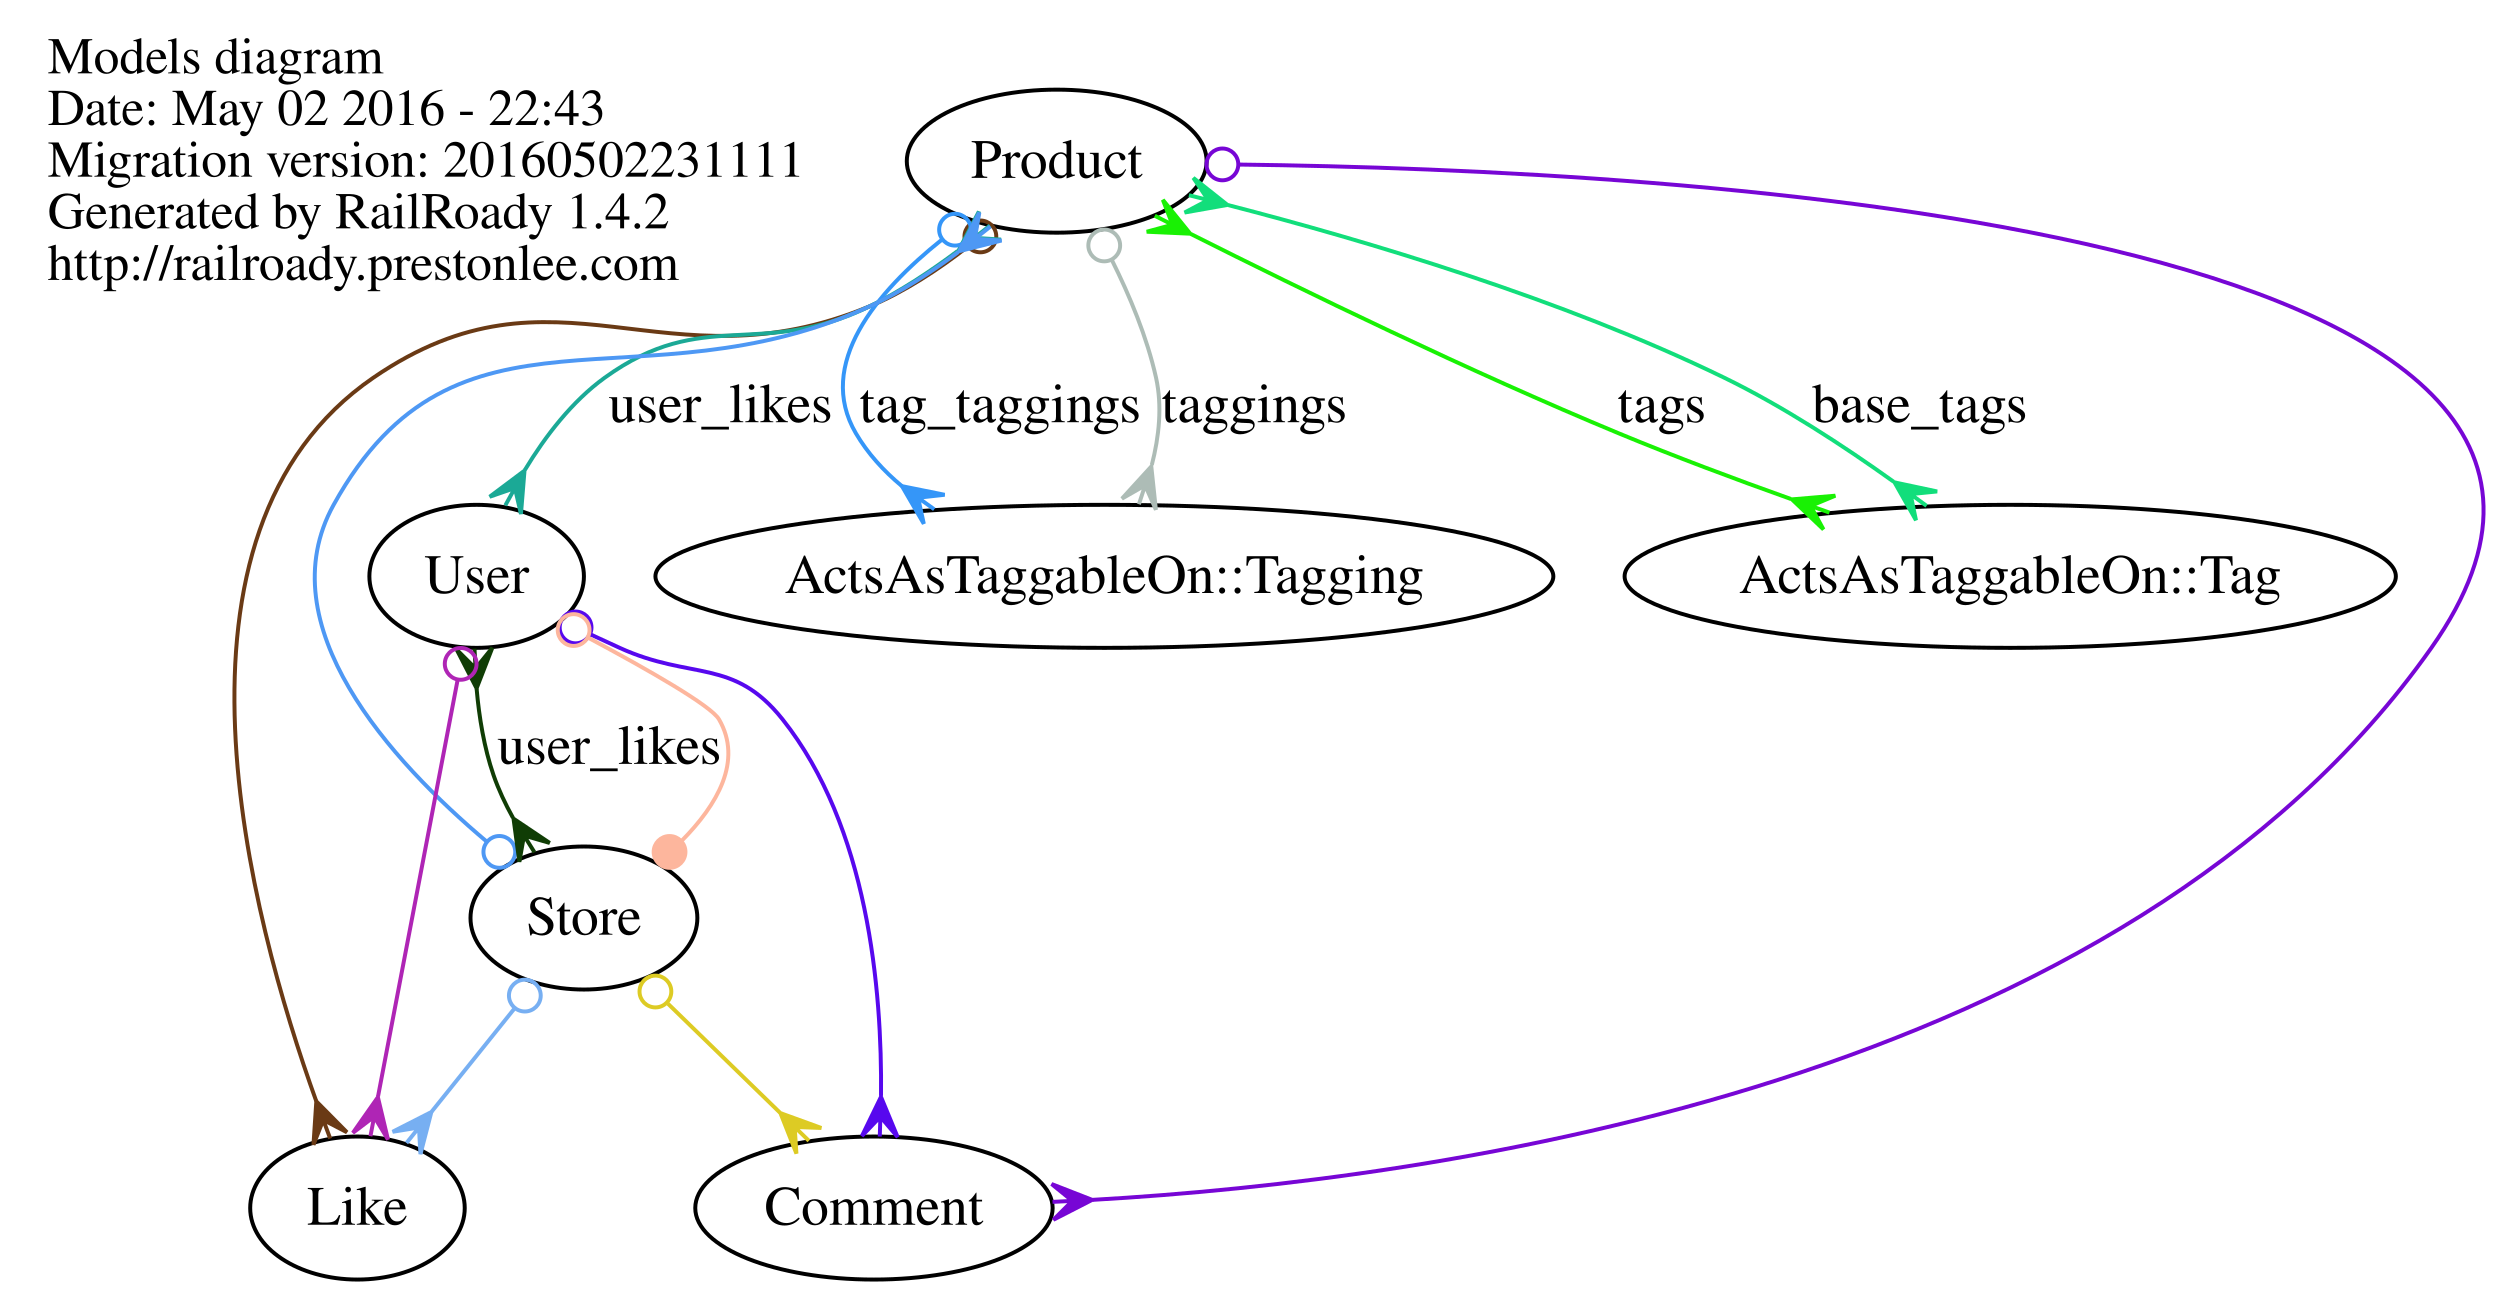
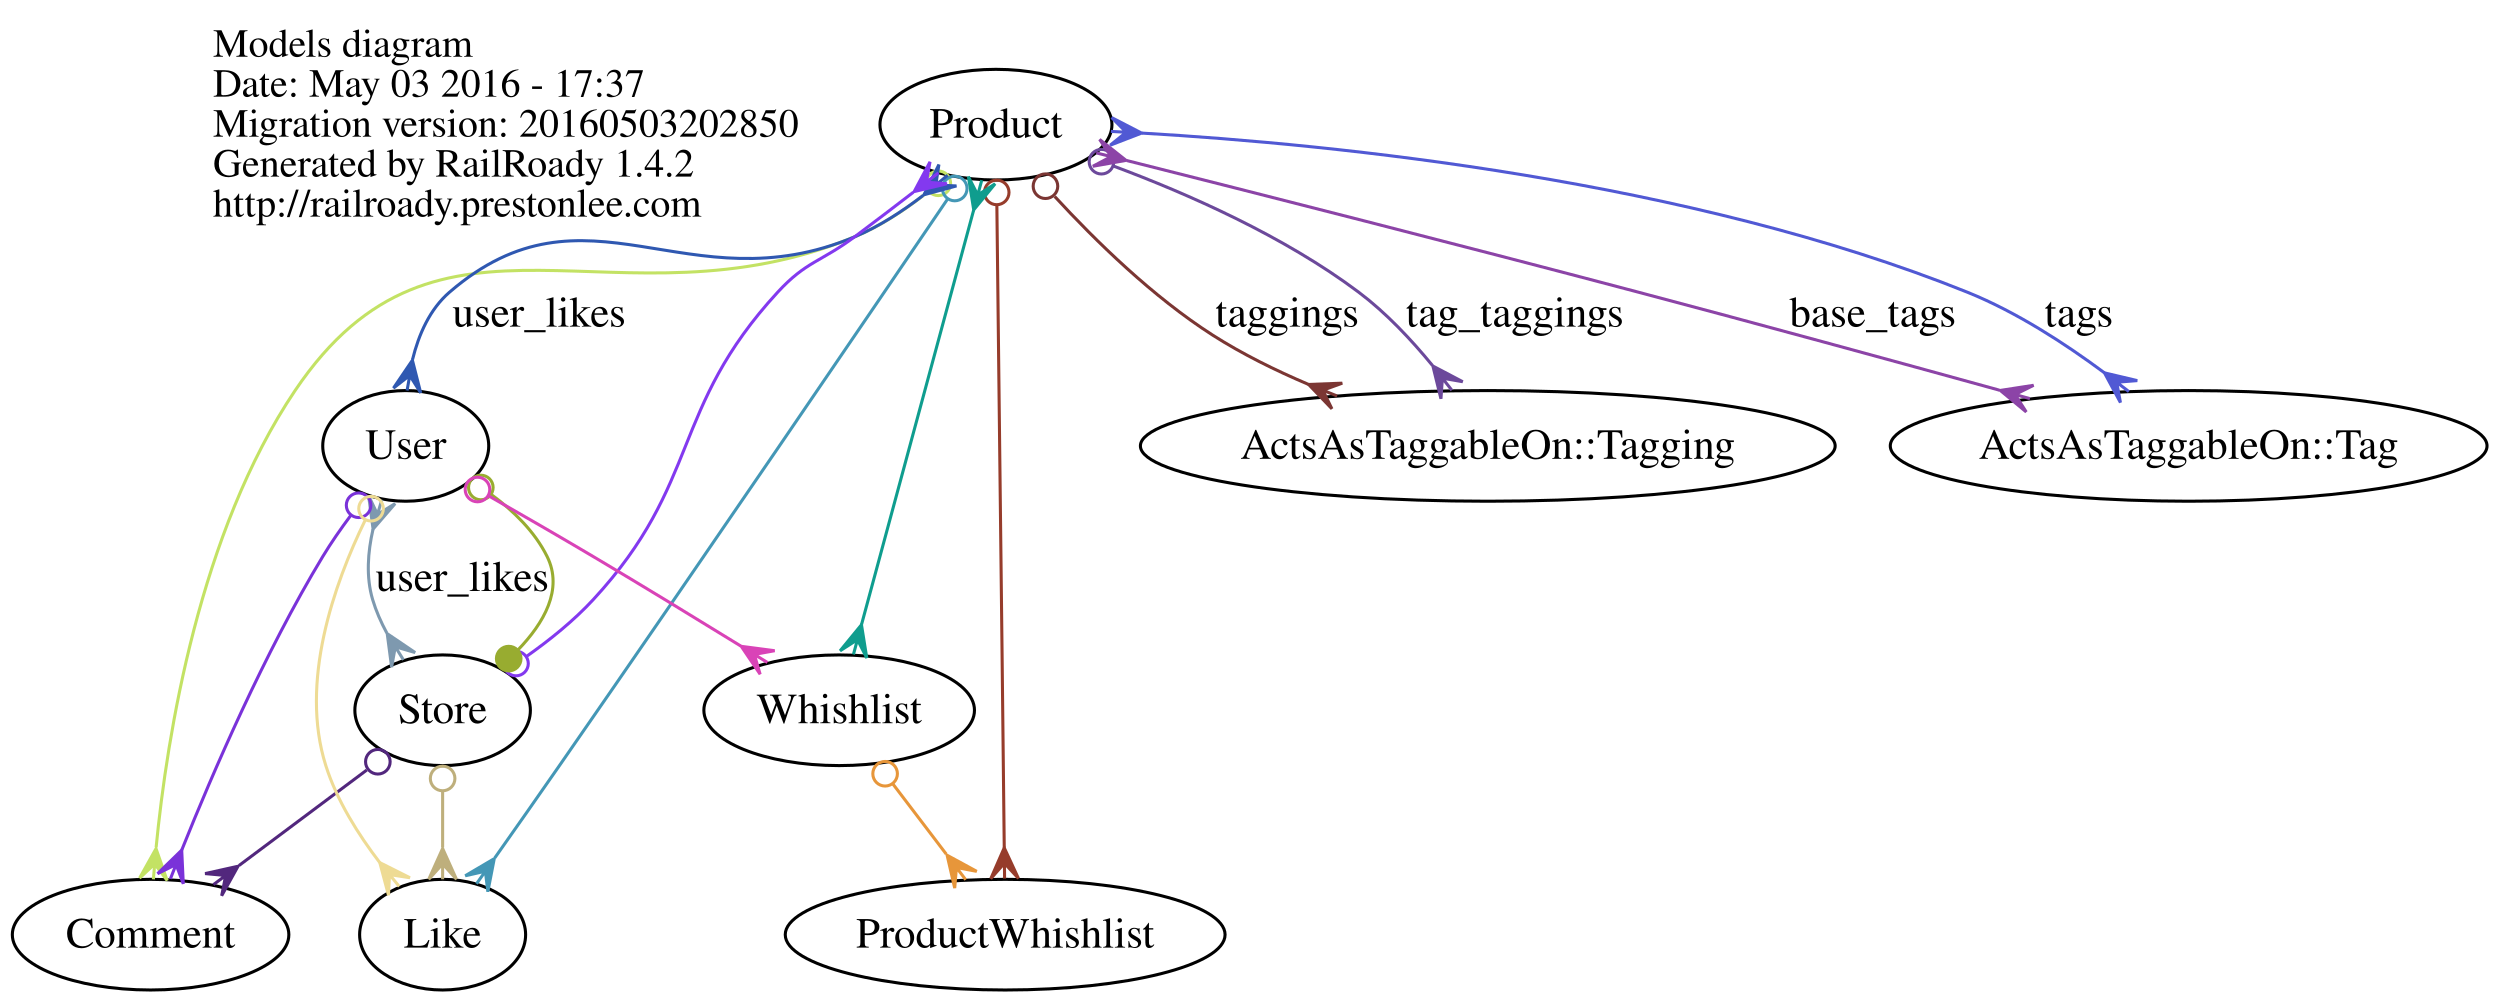
- <svg xmlns="http://www.w3.org/2000/svg" width="629pt" height="326pt" viewBox="0.00 0.00 629.25 326.00">
+ <svg xmlns="http://www.w3.org/2000/svg" width="813pt" height="326pt" viewBox="0.00 0.00 813.27 326.00">
  <g id="graph0" class="graph" transform="scale(1 1) rotate(0) translate(4 322)">
-     <polygon fill="none" stroke="none" points="-4,4 -4,-322 625.246,-322 625.246,4 -4,4" />
+     <polygon fill="none" stroke="none" points="-4,4 -4,-322 809.269,-322 809.269,4 -4,4" />
    <g id="node1" class="node">
-       <text text-anchor="start" x="8" y="-303.6" font-family="Times,serif" font-size="13.00">Models diagram</text>
-       <text text-anchor="start" x="8" y="-290.6" font-family="Times,serif" font-size="13.00">Date: May 02 2016 - 22:43</text>
-       <text text-anchor="start" x="8" y="-277.6" font-family="Times,serif" font-size="13.00">Migration version: 20160502231111</text>
-       <text text-anchor="start" x="8" y="-264.6" font-family="Times,serif" font-size="13.00">Generated by RailRoady 1.4.2</text>
-       <text text-anchor="start" x="8" y="-251.6" font-family="Times,serif" font-size="13.00">http://railroady.prestonlee.com</text>
+       <text text-anchor="start" x="65.301" y="-303.6" font-family="Times,serif" font-size="13.00">Models diagram</text>
+       <text text-anchor="start" x="65.301" y="-290.6" font-family="Times,serif" font-size="13.00">Date: May 03 2016 - 17:37</text>
+       <text text-anchor="start" x="65.301" y="-277.6" font-family="Times,serif" font-size="13.00">Migration version: 20160503202850</text>
+       <text text-anchor="start" x="65.301" y="-264.6" font-family="Times,serif" font-size="13.00">Generated by RailRoady 1.4.2</text>
+       <text text-anchor="start" x="65.301" y="-251.6" font-family="Times,serif" font-size="13.00">http://railroady.prestonlee.com</text>
    </g>
    <g id="node2" class="node">
-       <ellipse fill="none" stroke="black" cx="215.974" cy="-18" rx="44.977" ry="18" />
-       <text text-anchor="middle" x="215.974" y="-13.8" font-family="Times,serif" font-size="14.00">Comment</text>
+       <ellipse fill="none" stroke="black" cx="44.988" cy="-18" rx="44.977" ry="18" />
+       <text text-anchor="middle" x="44.988" y="-13.8" font-family="Times,serif" font-size="14.00">Comment</text>
    </g>
    <g id="node3" class="node">
-       <ellipse fill="none" stroke="black" cx="85.974" cy="-18" rx="27" ry="18" />
-       <text text-anchor="middle" x="85.974" y="-13.8" font-family="Times,serif" font-size="14.00">Like</text>
+       <ellipse fill="none" stroke="black" cx="139.988" cy="-18" rx="27" ry="18" />
+       <text text-anchor="middle" x="139.988" y="-13.8" font-family="Times,serif" font-size="14.00">Like</text>
    </g>
    <g id="node4" class="node">
-       <ellipse fill="none" stroke="black" cx="261.974" cy="-281.5" rx="37.735" ry="18" />
-       <text text-anchor="middle" x="261.974" y="-277.3" font-family="Times,serif" font-size="14.00">Product</text>
+       <ellipse fill="none" stroke="black" cx="319.988" cy="-281.5" rx="37.735" ry="18" />
+       <text text-anchor="middle" x="319.988" y="-277.3" font-family="Times,serif" font-size="14.00">Product</text>
    </g>
    <g id="edge1" class="edge">
-       <path fill="none" stroke="#7706d5" d="M307.969,-280.642C418.186,-279.308 682.856,-265.258 607.974,-159 530.691,-49.335 359.343,-25.1 271.004,-20.062" />
-       <ellipse fill="none" stroke="#7706d5" cx="303.678" cy="-280.683" rx="4" ry="4" />
-       <polygon fill="#7706d5" stroke="#7706d5" points="270.9,-20.056 261.141,-15.055 265.906,-19.803 260.913,-19.549 260.913,-19.549 260.913,-19.549 265.906,-19.803 260.685,-24.044 270.9,-20.056 270.9,-20.056" />
+       <path fill="none" stroke="#c3e264" d="M298.077,-259.789C290.901,-254.099 282.558,-248.531 273.988,-245 196.428,-213.045 138.856,-264.572 91.988,-195 60.922,-148.885 50.359,-83.1 46.79,-46.413" />
+       <ellipse fill="none" stroke="#c3e264" cx="301.241" cy="-262.429" rx="4" ry="4" />
+       <polygon fill="#c3e264" stroke="#c3e264" points="46.752,-45.978 50.375,-35.628 46.322,-40.997 45.891,-36.015 45.891,-36.015 45.891,-36.015 46.322,-40.997 41.408,-36.403 46.752,-45.978 46.752,-45.978" />
    </g>
    <g id="edge2" class="edge">
-       <path fill="none" stroke="#6a3a15" d="M239.482,-259.893C232.146,-254.207 223.645,-248.615 214.974,-245 163.166,-223.403 136.276,-258.726 89.974,-227 33.07,-188.01 58.845,-91.429 75.606,-44.888" />
-       <ellipse fill="none" stroke="#6a3a15" cx="242.761" cy="-262.561" rx="4" ry="4" />
-       <polygon fill="#6a3a15" stroke="#6a3a15" points="75.616,-44.861 83.33,-37.068 77.365,-40.177 79.114,-35.493 79.114,-35.493 79.114,-35.493 77.365,-40.177 74.899,-33.919 75.616,-44.861 75.616,-44.861" />
+       <path fill="none" stroke="#4497b6" d="M304.296,-257.359C278.223,-218.955 224.262,-139.678 177.988,-73 171.153,-63.151 163.561,-52.337 156.971,-42.991" />
+       <ellipse fill="none" stroke="#4497b6" cx="306.586" cy="-260.732" rx="4" ry="4" />
+       <polygon fill="#4497b6" stroke="#4497b6" points="156.785,-42.727 154.694,-31.963 153.901,-38.643 151.017,-34.558 151.017,-34.558 151.017,-34.558 153.901,-38.643 147.341,-37.154 156.785,-42.727 156.785,-42.727" />
+     </g>
+     <g id="node5" class="node">
+       <ellipse fill="none" stroke="black" cx="322.988" cy="-18" rx="71.538" ry="18" />
+       <text text-anchor="middle" x="322.988" y="-13.8" font-family="Times,serif" font-size="14.00">ProductWhishlist</text>
+     </g>
+     <g id="edge4" class="edge">
+       <path fill="none" stroke="#963c2b" d="M320.288,-255.17C320.683,-221.706 321.397,-160.931 321.988,-109 322.228,-87.939 322.493,-64.106 322.689,-46.259" />
+       <ellipse fill="none" stroke="#963c2b" cx="320.238" cy="-259.461" rx="4" ry="4" />
+       <polygon fill="#963c2b" stroke="#963c2b" points="322.689,-46.253 327.299,-36.303 322.744,-41.253 322.8,-36.254 322.8,-36.254 322.8,-36.254 322.744,-41.253 318.3,-36.204 322.689,-46.253 322.689,-46.253" />
+     </g>
+     <g id="node7" class="node">
+       <ellipse fill="none" stroke="black" cx="127.988" cy="-177" rx="27" ry="18" />
+       <text text-anchor="middle" x="127.988" y="-172.8" font-family="Times,serif" font-size="14.00">User</text>
+     </g>
+     <g id="edge3" class="edge">
+       <path fill="none" stroke="#2f58b1" d="M296.271,-258.459C289.512,-253.264 281.84,-248.287 273.988,-245 219.468,-222.173 186.973,-265.614 142.223,-227 135.809,-221.466 132.201,-213.229 130.197,-205.081" />
+       <polygon fill="#2f58b1" stroke="#2f58b1" points="296.562,-258.698 301.432,-268.523 300.426,-261.872 304.289,-265.046 304.289,-265.046 304.289,-265.046 300.426,-261.872 307.146,-261.569 296.562,-258.698 296.562,-258.698" />
+       <polygon fill="#2f58b1" stroke="#2f58b1" points="130.159,-204.867 132.859,-194.238 129.293,-199.942 128.427,-195.018 128.427,-195.018 128.427,-195.018 129.293,-199.942 123.995,-195.798 130.159,-204.867 130.159,-204.867" />
+       <text text-anchor="middle" x="171.371" y="-215.8" font-family="Times,serif" font-size="14.00">user_likes</text>
+     </g>
+     <g id="node8" class="node">
+       <ellipse fill="none" stroke="black" cx="268.988" cy="-91" rx="44.016" ry="18" />
+       <text text-anchor="middle" x="268.988" y="-86.8" font-family="Times,serif" font-size="14.00">Whishlist</text>
+     </g>
+     <g id="edge5" class="edge">
+       <path fill="none" stroke="#0f9d8e" d="M312.747,-253.737C303.062,-217.938 285.986,-154.823 276.276,-118.937" />
+       <polygon fill="#0f9d8e" stroke="#0f9d8e" points="312.761,-253.786 311.029,-264.615 314.067,-258.613 315.373,-263.439 315.373,-263.439 315.373,-263.439 314.067,-258.613 319.716,-262.264 312.761,-253.786 312.761,-253.786" />
+       <polygon fill="#0f9d8e" stroke="#0f9d8e" points="276.242,-118.811 277.974,-107.983 274.936,-113.984 273.631,-109.158 273.631,-109.158 273.631,-109.158 274.936,-113.984 269.287,-110.333 276.242,-118.811 276.242,-118.811" />
+     </g>
+     <g id="node9" class="node">
+       <ellipse fill="none" stroke="black" cx="479.988" cy="-177" rx="113.006" ry="18" />
+       <text text-anchor="middle" x="479.988" y="-172.8" font-family="Times,serif" font-size="14.00">ActsAsTaggableOn::Tagging</text>
+     </g>
+     <g id="edge6" class="edge">
+       <path fill="none" stroke="#7b3633" d="M339.111,-258.134C352.374,-243.72 371.092,-225.418 390.547,-213 400.113,-206.894 410.915,-201.56 421.619,-197.02" />
+       <ellipse fill="none" stroke="#7b3633" cx="336.097" cy="-261.478" rx="4" ry="4" />
+       <polygon fill="#7b3633" stroke="#7b3633" points="421.698,-196.988 432.656,-197.407 426.333,-195.112 430.967,-193.236 430.967,-193.236 430.967,-193.236 426.333,-195.112 429.279,-189.064 421.698,-196.988 421.698,-196.988" />
+       <text text-anchor="middle" x="414.709" y="-215.8" font-family="Times,serif" font-size="14.00">taggings</text>
+     </g>
+     <g id="edge8" class="edge">
+       <path fill="none" stroke="#6c499b" d="M358.175,-268.049C382.473,-258.997 413.802,-245.155 437.988,-227 446.859,-220.341 455.15,-211.504 461.983,-203.17" />
+       <ellipse fill="none" stroke="#6c499b" cx="354.311" cy="-269.453" rx="4" ry="4" />
+       <polygon fill="#6c499b" stroke="#6c499b" points="462.134,-202.977 471.841,-197.876 465.216,-199.04 468.298,-195.103 468.298,-195.103 468.298,-195.103 465.216,-199.04 464.754,-192.329 462.134,-202.977 462.134,-202.977" />
+       <text text-anchor="middle" x="488.761" y="-215.8" font-family="Times,serif" font-size="14.00">tag_taggings</text>
+     </g>
+     <g id="node10" class="node">
+       <ellipse fill="none" stroke="black" cx="707.988" cy="-177" rx="97.062" ry="18" />
+       <text text-anchor="middle" x="707.988" y="-172.8" font-family="Times,serif" font-size="14.00">ActsAsTaggableOn::Tag</text>
+     </g>
+     <g id="edge7" class="edge">
+       <path fill="none" stroke="#8c44a7" d="M362.554,-269.824C404.824,-259.17 471.457,-242.237 528.988,-227 568.108,-216.639 611.93,-204.65 646.423,-195.124" />
+       <polygon fill="#8c44a7" stroke="#8c44a7" points="362.311,-269.885 351.515,-267.963 357.462,-271.106 352.613,-272.327 352.613,-272.327 352.613,-272.327 357.462,-271.106 353.712,-276.691 362.311,-269.885 362.311,-269.885" />
+       <polygon fill="#8c44a7" stroke="#8c44a7" points="646.713,-195.044 657.55,-196.716 651.532,-193.712 656.351,-192.379 656.351,-192.379 656.351,-192.379 651.532,-193.712 655.152,-188.042 646.713,-195.044 646.713,-195.044" />
+       <text text-anchor="middle" x="605.202" y="-215.8" font-family="Times,serif" font-size="14.00">base_tags</text>
+     </g>
+     <g id="edge9" class="edge">
+       <path fill="none" stroke="#5159d4" d="M367.481,-278.756C430.839,-275.039 545.531,-263.407 635.988,-227 651.867,-220.609 667.782,-210.289 680.595,-200.764" />
+       <polygon fill="#5159d4" stroke="#5159d4" points="367.375,-278.762 357.145,-274.813 362.382,-279.034 357.39,-279.306 357.39,-279.306 357.39,-279.306 362.382,-279.034 357.635,-283.799 367.375,-278.762 367.375,-278.762" />
+       <polygon fill="#5159d4" stroke="#5159d4" points="680.604,-200.758 691.276,-198.239 684.57,-197.713 688.536,-194.669 688.536,-194.669 688.536,-194.669 684.57,-197.713 685.797,-191.099 680.604,-200.758 680.604,-200.758" />
+       <text text-anchor="middle" x="672.264" y="-215.8" font-family="Times,serif" font-size="14.00">tags</text>
    </g>
    <g id="node6" class="node">
-       <ellipse fill="none" stroke="black" cx="115.974" cy="-177" rx="27" ry="18" />
-       <text text-anchor="middle" x="115.974" y="-172.8" font-family="Times,serif" font-size="14.00">User</text>
+       <ellipse fill="none" stroke="black" cx="139.988" cy="-91" rx="28.55" ry="18" />
+       <text text-anchor="middle" x="139.988" y="-86.8" font-family="Times,serif" font-size="14.00">Store</text>
    </g>
-     <g id="edge3" class="edge">
-       <path fill="none" stroke="#1ba996" d="M237.028,-258.881C230.212,-253.77 222.594,-248.729 214.974,-245 187.369,-231.491 173.111,-245.01 148.208,-227 139.967,-221.04 133.25,-212.273 128.122,-203.795" />
-       <polygon fill="#1ba996" stroke="#1ba996" points="237.319,-259.109 242.389,-268.833 241.246,-262.204 245.174,-265.298 245.174,-265.298 245.174,-265.298 241.246,-262.204 247.958,-261.763 237.319,-259.109 237.319,-259.109" />
-       <polygon fill="#1ba996" stroke="#1ba996" points="128.02,-203.61 127.124,-192.681 125.603,-199.233 123.185,-194.857 123.185,-194.857 123.185,-194.857 125.603,-199.233 119.246,-197.033 128.02,-203.61 128.02,-203.61" />
-       <text text-anchor="middle" x="177.356" y="-215.8" font-family="Times,serif" font-size="14.00">user_likes</text>
+     <g id="edge11" class="edge">
+       <path fill="none" stroke="#52277d" d="M115.327,-71.569C102.605,-62.061 87.013,-50.408 73.746,-40.492" />
+       <ellipse fill="none" stroke="#52277d" cx="118.916" cy="-74.251" rx="4" ry="4" />
+       <polygon fill="#52277d" stroke="#52277d" points="73.426,-40.253 68.11,-30.662 69.421,-37.26 65.416,-34.267 65.416,-34.267 65.416,-34.267 69.421,-37.26 62.722,-37.871 73.426,-40.253 73.426,-40.253" />
    </g>
-     <g id="node7" class="node">
-       <ellipse fill="none" stroke="black" cx="273.974" cy="-177" rx="113.006" ry="18" />
-       <text text-anchor="middle" x="273.974" y="-172.8" font-family="Times,serif" font-size="14.00">ActsAsTaggableOn::Tagging</text>
-     </g>
-     <g id="edge4" class="edge">
-       <path fill="none" stroke="#adbcb6" d="M275.826,-256.678C280.315,-247.685 284.716,-237.165 286.974,-227 288.564,-219.842 287.742,-212.153 285.91,-205.037" />
-       <ellipse fill="none" stroke="#adbcb6" cx="273.936" cy="-260.289" rx="4" ry="4" />
-       <polygon fill="#adbcb6" stroke="#adbcb6" points="285.783,-204.652 286.941,-193.748 284.224,-199.901 282.666,-195.15 282.666,-195.15 282.666,-195.15 284.224,-199.901 278.39,-196.553 285.783,-204.652 285.783,-204.652" />
-       <text text-anchor="middle" x="311.694" y="-215.8" font-family="Times,serif" font-size="14.00">taggings</text>
-     </g>
-     <g id="edge6" class="edge">
-       <path fill="none" stroke="#3596f8" d="M233.043,-261.725C216.633,-248.607 201.231,-230.393 211.429,-213 214.412,-207.911 218.436,-203.507 223.011,-199.708" />
-       <ellipse fill="none" stroke="#3596f8" cx="236.384" cy="-264.253" rx="4" ry="4" />
-       <polygon fill="#3596f8" stroke="#3596f8" points="223.021,-199.701 233.77,-197.53 227.084,-196.787 231.147,-193.873 231.147,-193.873 231.147,-193.873 227.084,-196.787 228.525,-190.216 223.021,-199.701 223.021,-199.701" />
-       <text text-anchor="middle" x="247.746" y="-215.8" font-family="Times,serif" font-size="14.00">tag_taggings</text>
-     </g>
-     <g id="node8" class="node">
-       <ellipse fill="none" stroke="black" cx="501.974" cy="-177" rx="97.062" ry="18" />
-       <text text-anchor="middle" x="501.974" y="-172.8" font-family="Times,serif" font-size="14.00">ActsAsTaggableOn::Tag</text>
-     </g>
-     <g id="edge5" class="edge">
-       <path fill="none" stroke="#12de7b" d="M305.088,-270.453C339.826,-261.497 389.392,-246.75 429.974,-227 444.776,-219.796 460.01,-209.857 472.632,-200.812" />
-       <polygon fill="#12de7b" stroke="#12de7b" points="304.953,-270.487 294.155,-268.572 300.105,-271.711 295.257,-272.935 295.257,-272.935 295.257,-272.935 300.105,-271.711 296.359,-277.298 304.953,-270.487 304.953,-270.487" />
-       <polygon fill="#12de7b" stroke="#12de7b" points="472.852,-200.651 483.577,-198.367 476.884,-197.695 480.916,-194.738 480.916,-194.738 480.916,-194.738 476.884,-197.695 478.255,-191.109 472.852,-200.651 472.852,-200.651" />
-       <text text-anchor="middle" x="479.188" y="-215.8" font-family="Times,serif" font-size="14.00">base_tags</text>
-     </g>
-     <g id="edge7" class="edge">
-       <path fill="none" stroke="#19f104" d="M295.743,-263.164C324.122,-248.891 365.939,-228.55 403.422,-213 417.321,-207.234 432.549,-201.533 446.789,-196.46" />
-       <polygon fill="#19f104" stroke="#19f104" points="295.584,-263.244 284.629,-263.739 291.121,-265.5 286.659,-267.755 286.659,-267.755 286.659,-267.755 291.121,-265.5 288.689,-271.771 295.584,-263.244 295.584,-263.244" />
-       <polygon fill="#19f104" stroke="#19f104" points="447.029,-196.375 457.956,-197.299 451.745,-194.715 456.461,-193.054 456.461,-193.054 456.461,-193.054 451.745,-194.715 454.967,-188.81 447.029,-196.375 447.029,-196.375" />
-       <text text-anchor="middle" x="414.25" y="-215.8" font-family="Times,serif" font-size="14.00">tags</text>
-     </g>
-     <g id="node5" class="node">
-       <ellipse fill="none" stroke="black" cx="142.974" cy="-91" rx="28.55" ry="18" />
-       <text text-anchor="middle" x="142.974" y="-86.8" font-family="Times,serif" font-size="14.00">Store</text>
-     </g>
-     <g id="edge9" class="edge">
-       <path fill="none" stroke="#ddcb24" d="M164.096,-69.457C172.927,-60.868 183.227,-50.849 192.312,-42.013" />
-       <ellipse fill="none" stroke="#ddcb24" cx="160.967" cy="-72.5" rx="4" ry="4" />
-       <polygon fill="#ddcb24" stroke="#ddcb24" points="192.429,-41.899 202.736,-38.153 196.014,-38.413 199.598,-34.927 199.598,-34.927 199.598,-34.927 196.014,-38.413 196.461,-31.701 192.429,-41.899 192.429,-41.899" />
+     <g id="edge12" class="edge">
+       <path fill="none" stroke="#beaf7c" d="M139.988,-64.791C139.988,-58.832 139.988,-52.45 139.988,-46.399" />
+       <ellipse fill="none" stroke="#beaf7c" cx="139.988" cy="-68.813" rx="4" ry="4" />
+       <polygon fill="#beaf7c" stroke="#beaf7c" points="139.989,-46.029 144.488,-36.029 139.988,-41.029 139.988,-36.029 139.988,-36.029 139.988,-36.029 139.988,-41.029 135.488,-36.029 139.989,-46.029 139.989,-46.029" />
    </g>
    <g id="edge10" class="edge">
-       <path fill="none" stroke="#77aff2" d="M125.392,-68.1C118.816,-59.909 111.325,-50.578 104.653,-42.267" />
-       <ellipse fill="none" stroke="#77aff2" cx="128.101" cy="-71.475" rx="4" ry="4" />
-       <polygon fill="#77aff2" stroke="#77aff2" points="104.578,-42.174 101.827,-31.559 101.448,-38.275 98.318,-34.376 98.318,-34.376 98.318,-34.376 101.448,-38.275 94.809,-37.193 104.578,-42.174 104.578,-42.174" />
+       <path fill="none" stroke="#8339ef" d="M167.33,-108.557C174.865,-113.877 182.69,-120.178 188.988,-127 224.147,-165.083 213.902,-188.851 248.988,-227 258.257,-237.077 263.012,-236.816 273.988,-245 280.216,-249.643 286.859,-254.704 293.104,-259.513" />
+       <ellipse fill="none" stroke="#8339ef" cx="163.855" cy="-106.203" rx="4" ry="4" />
+       <polygon fill="#8339ef" stroke="#8339ef" points="293.386,-259.731 298.543,-269.409 297.341,-262.79 301.296,-265.849 301.296,-265.849 301.296,-265.849 297.341,-262.79 304.05,-262.29 293.386,-259.731 293.386,-259.731" />
    </g>
-     <g id="edge8" class="edge">
-       <path fill="none" stroke="#4e98f4" d="M118.509,-110.232C94.332,-130.598 63.21,-164.691 79.974,-195 110.941,-250.99 156.788,-218.386 214.974,-245 222.689,-248.529 230.34,-253.499 237.158,-258.606" />
-       <ellipse fill="none" stroke="#4e98f4" cx="121.685" cy="-107.642" rx="4" ry="4" />
-       <polygon fill="#4e98f4" stroke="#4e98f4" points="237.453,-258.84 242.497,-268.577 241.372,-261.945 245.291,-265.05 245.291,-265.05 245.291,-265.05 241.372,-261.945 248.086,-261.522 237.453,-258.84 237.453,-258.84" />
+     <g id="edge13" class="edge">
+       <path fill="none" stroke="#7e99af" d="M121.82,-116.148C119.939,-119.641 118.318,-123.308 117.223,-127 115.043,-134.348 115.634,-142.435 117.349,-149.883" />
+       <polygon fill="#7e99af" stroke="#7e99af" points="121.966,-115.913 131.053,-109.776 124.596,-111.661 127.226,-107.409 127.226,-107.409 127.226,-107.409 124.596,-111.661 123.4,-105.041 121.966,-115.913 121.966,-115.913" />
+       <polygon fill="#7e99af" stroke="#7e99af" points="117.364,-149.935 115.916,-160.805 118.796,-154.726 120.228,-159.516 120.228,-159.516 120.228,-159.516 118.796,-154.726 124.539,-158.227 117.364,-149.935 117.364,-149.935" />
+       <text text-anchor="middle" x="146.371" y="-129.8" font-family="Times,serif" font-size="14.00">user_likes</text>
    </g>
-     <g id="edge11" class="edge">
-       <path fill="none" stroke="#103d05" d="M125.103,-116.243C123.175,-119.721 121.461,-123.359 120.208,-127 117.856,-133.835 116.596,-141.508 115.964,-148.717" />
-       <polygon fill="#103d05" stroke="#103d05" points="125.254,-116.002 134.362,-109.895 127.898,-111.758 130.543,-107.515 130.543,-107.515 130.543,-107.515 127.898,-111.758 126.724,-105.135 125.254,-116.002 125.254,-116.002" />
-       <polygon fill="#103d05" stroke="#103d05" points="115.959,-148.81 110.938,-158.559 115.696,-153.803 115.432,-158.796 115.432,-158.796 115.432,-158.796 115.696,-153.803 119.926,-159.033 115.959,-148.81 115.959,-148.81" />
-       <text text-anchor="middle" x="149.356" y="-129.8" font-family="Times,serif" font-size="14.00">user_likes</text>
+     <g id="edge16" class="edge">
+       <path fill="none" stroke="#7a32d9" d="M110.094,-154.37C106.882,-150.063 103.698,-145.482 100.988,-141 82.044,-109.659 65.256,-70.826 55.116,-45.507" />
+       <ellipse fill="none" stroke="#7a32d9" cx="112.659" cy="-157.693" rx="4" ry="4" />
+       <polygon fill="#7a32d9" stroke="#7a32d9" points="55.11,-45.491 55.626,-34.537 53.275,-40.84 51.44,-36.188 51.44,-36.188 51.44,-36.188 53.275,-40.84 47.254,-37.84 55.11,-45.491 55.11,-45.491" />
+     </g>
+     <g id="edge15" class="edge">
+       <path fill="none" stroke="#eedb94" d="M114.828,-152.903C104.577,-131.883 93.412,-100.091 101.988,-73 105.591,-61.62 112.55,-50.564 119.538,-41.451" />
+       <ellipse fill="none" stroke="#eedb94" cx="116.703" cy="-156.571" rx="4" ry="4" />
+       <polygon fill="#eedb94" stroke="#eedb94" points="119.556,-41.429 129.359,-36.516 122.712,-37.552 125.869,-33.674 125.869,-33.674 125.869,-33.674 122.712,-37.552 122.379,-30.833 119.556,-41.429 119.556,-41.429" />
    </g>
    <g id="edge14" class="edge">
-       <path fill="none" stroke="#5708ee" d="M144.63,-162.381C147.11,-161.229 149.583,-160.089 151.974,-159 170.084,-150.75 180.589,-156.578 192.974,-141 214.43,-114.013 218.053,-73.118 217.751,-46.233" />
-       <ellipse fill="none" stroke="#5708ee" cx="140.872" cy="-164.14" rx="4" ry="4" />
-       <polygon fill="#5708ee" stroke="#5708ee" points="217.743,-45.987 221.937,-35.855 217.591,-40.989 217.439,-35.992 217.439,-35.992 217.439,-35.992 217.591,-40.989 212.941,-36.129 217.743,-45.987 217.743,-45.987" />
+       <path fill="none" stroke="#98ac30" d="M155.787,-161.204C163.049,-155.871 169.962,-149.123 173.988,-141 179.27,-130.346 172.97,-119.39 164.417,-110.546" />
+       <ellipse fill="none" stroke="#98ac30" cx="152.414" cy="-163.471" rx="4" ry="4" />
+       <ellipse fill="#98ac30" stroke="#98ac30" cx="161.488" cy="-107.801" rx="4" ry="4" />
    </g>
-     <g id="edge13" class="edge">
-       <path fill="none" stroke="#af25b5" d="M111.168,-150.852C105.692,-122.193 96.774,-75.523 91.148,-46.082" />
-       <ellipse fill="none" stroke="#af25b5" cx="111.955" cy="-154.97" rx="4" ry="4" />
-       <polygon fill="#af25b5" stroke="#af25b5" points="91.114,-45.902 93.657,-35.235 90.176,-40.991 89.237,-36.08 89.237,-36.08 89.237,-36.08 90.176,-40.991 84.817,-36.924 91.114,-45.902 91.114,-45.902" />
+     <g id="edge17" class="edge">
+       <path fill="none" stroke="#d943b7" d="M154.922,-160.767C165.572,-154.686 177.896,-147.578 188.988,-141 204.882,-131.575 222.401,-120.88 236.983,-111.892" />
+       <ellipse fill="none" stroke="#d943b7" cx="151.327" cy="-162.814" rx="4" ry="4" />
+       <polygon fill="#d943b7" stroke="#d943b7" points="237.134,-111.799 248.007,-110.371 241.388,-109.171 245.642,-106.543 245.642,-106.543 245.642,-106.543 241.388,-109.171 243.277,-102.714 237.134,-111.799 237.134,-111.799" />
    </g>
-     <g id="edge12" class="edge">
-       <path fill="none" stroke="#fdb69d" d="M144.098,-161.521C159.134,-153.492 174.975,-144.45 176.974,-141 183.018,-130.563 176.523,-119.479 167.647,-110.498" />
-       <ellipse fill="none" stroke="#fdb69d" cx="140.382" cy="-163.484" rx="4" ry="4" />
-       <ellipse fill="#fdb69d" stroke="#fdb69d" cx="164.526" cy="-107.632" rx="4" ry="4" />
+     <g id="edge18" class="edge">
+       <path fill="none" stroke="#e7963a" d="M286.386,-67.126C291.941,-59.822 298.119,-51.699 303.794,-44.237" />
+       <ellipse fill="none" stroke="#e7963a" cx="283.934" cy="-70.349" rx="4" ry="4" />
+       <polygon fill="#e7963a" stroke="#e7963a" points="304.103,-43.831 313.739,-38.595 307.13,-39.851 310.157,-35.871 310.157,-35.871 310.157,-35.871 307.13,-39.851 306.575,-33.147 304.103,-43.831 304.103,-43.831" />
    </g>
  </g>
</svg>
